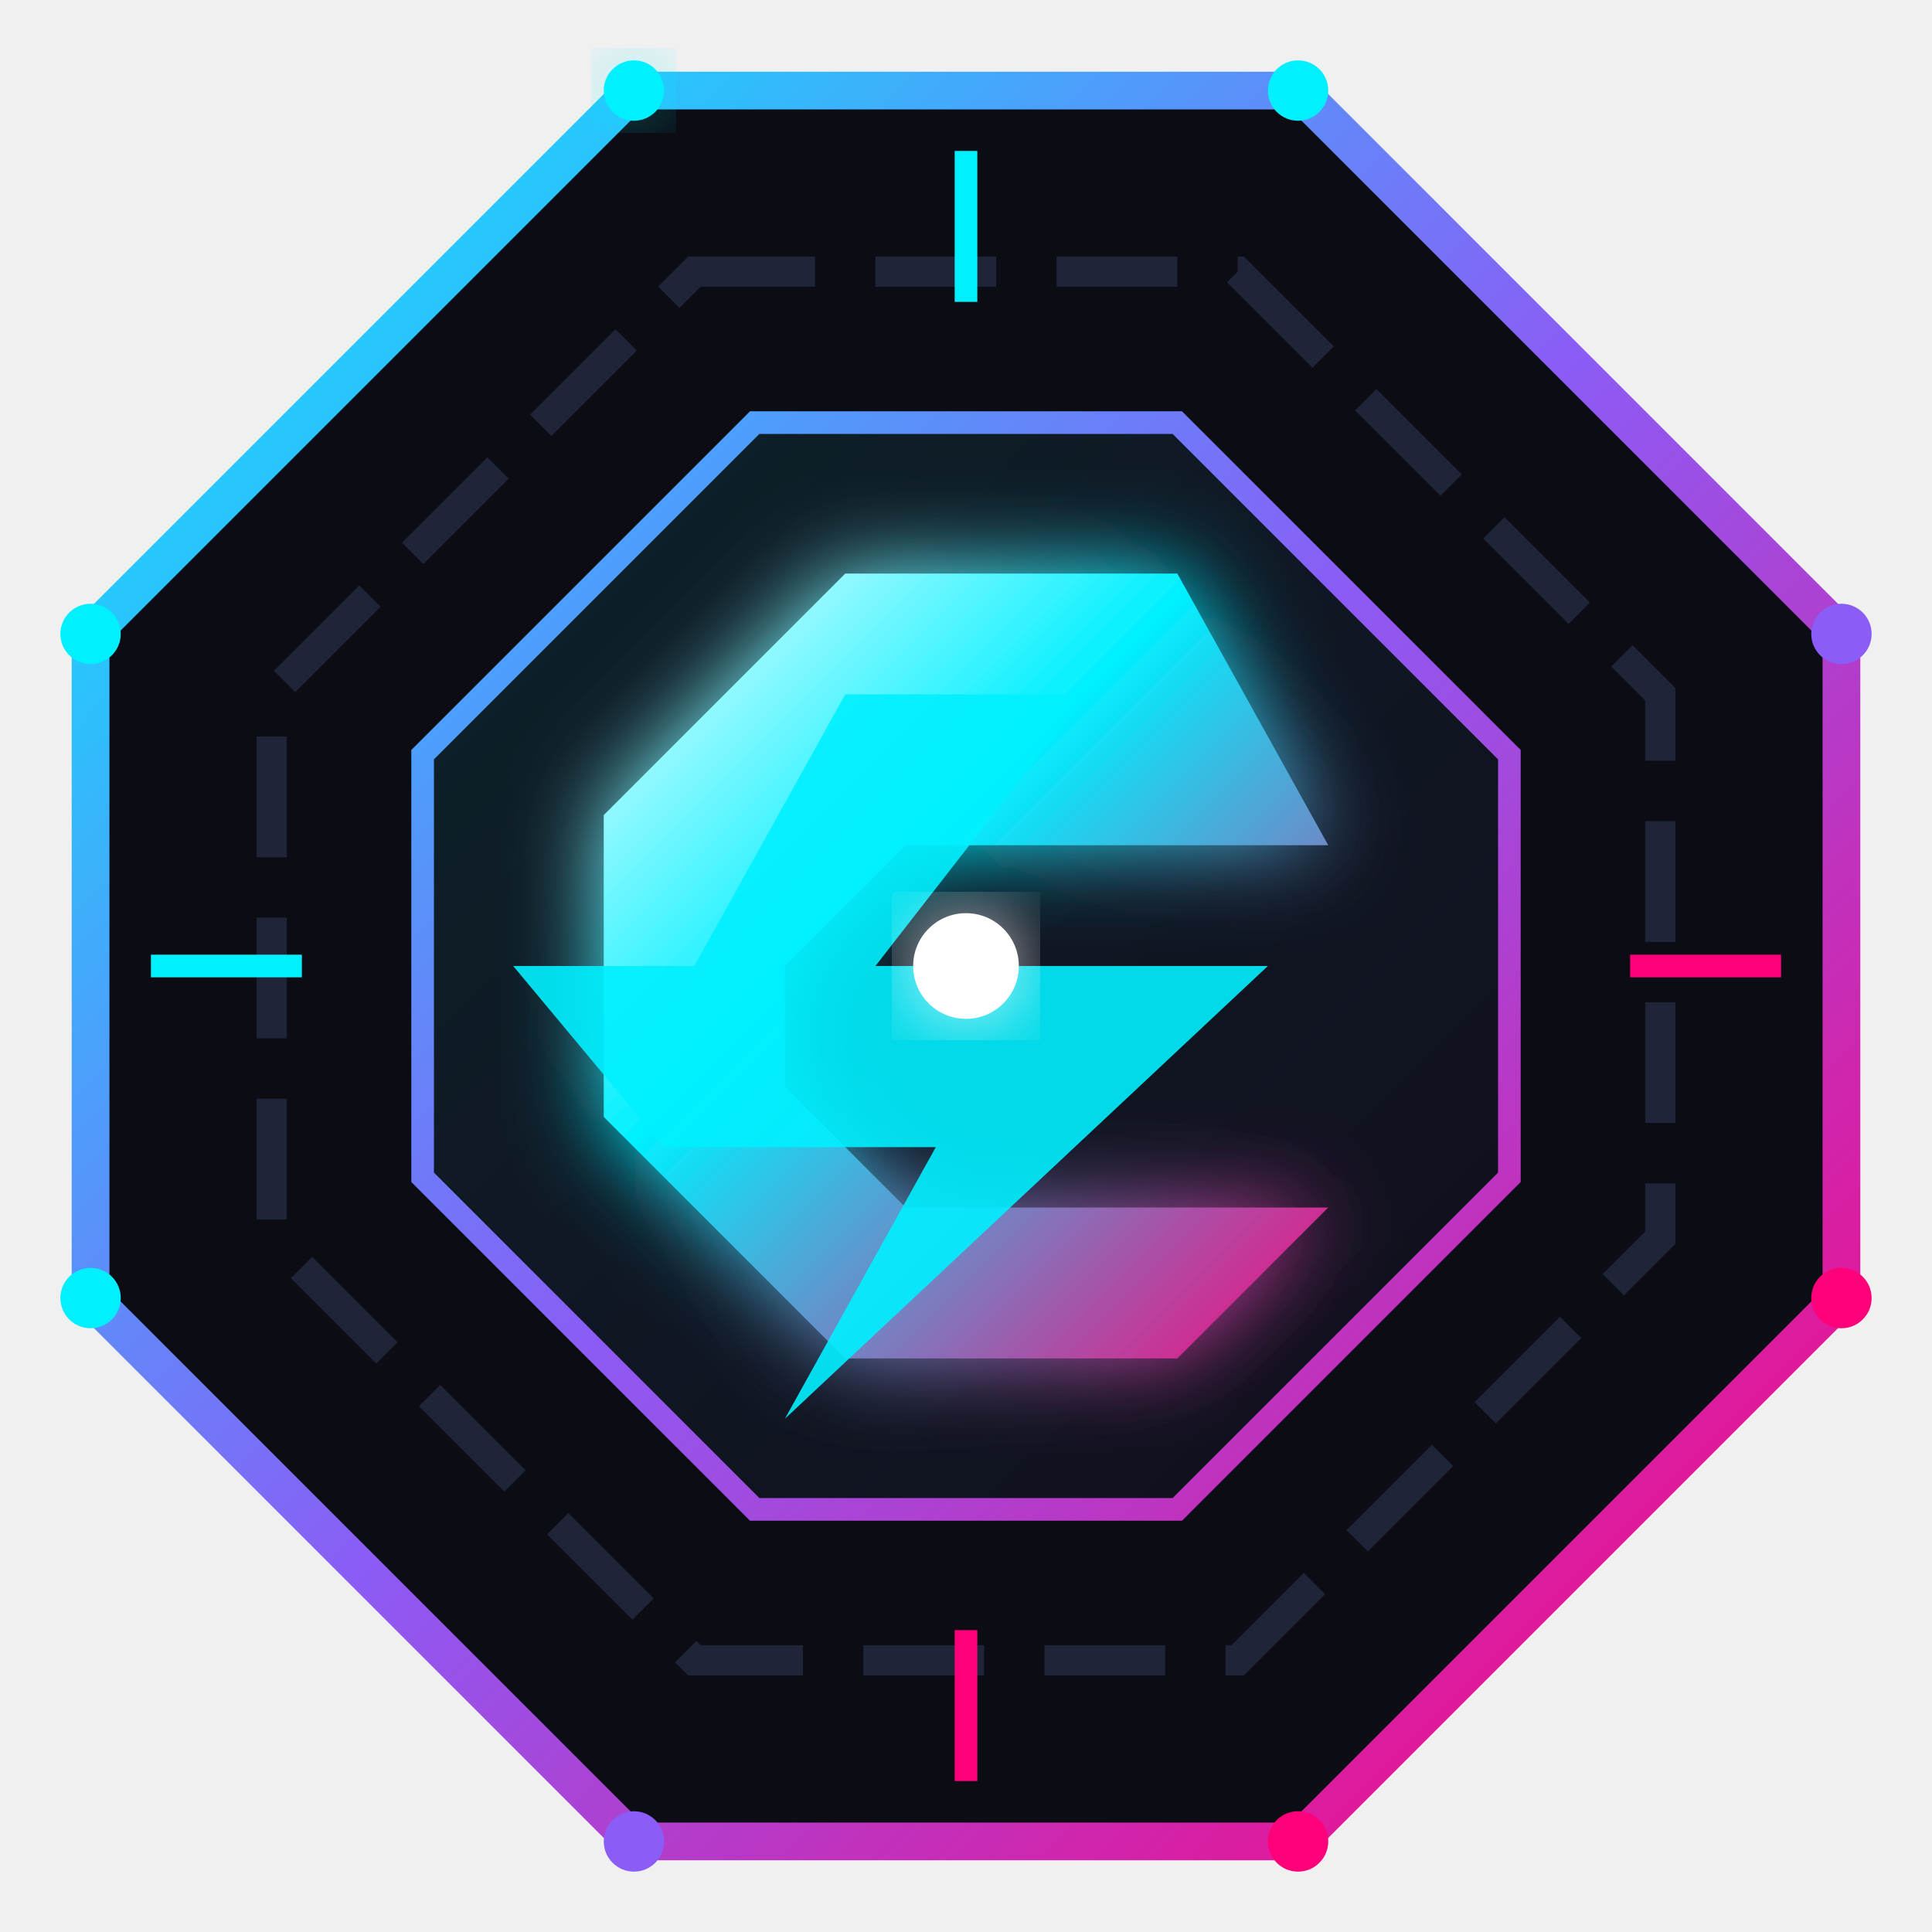
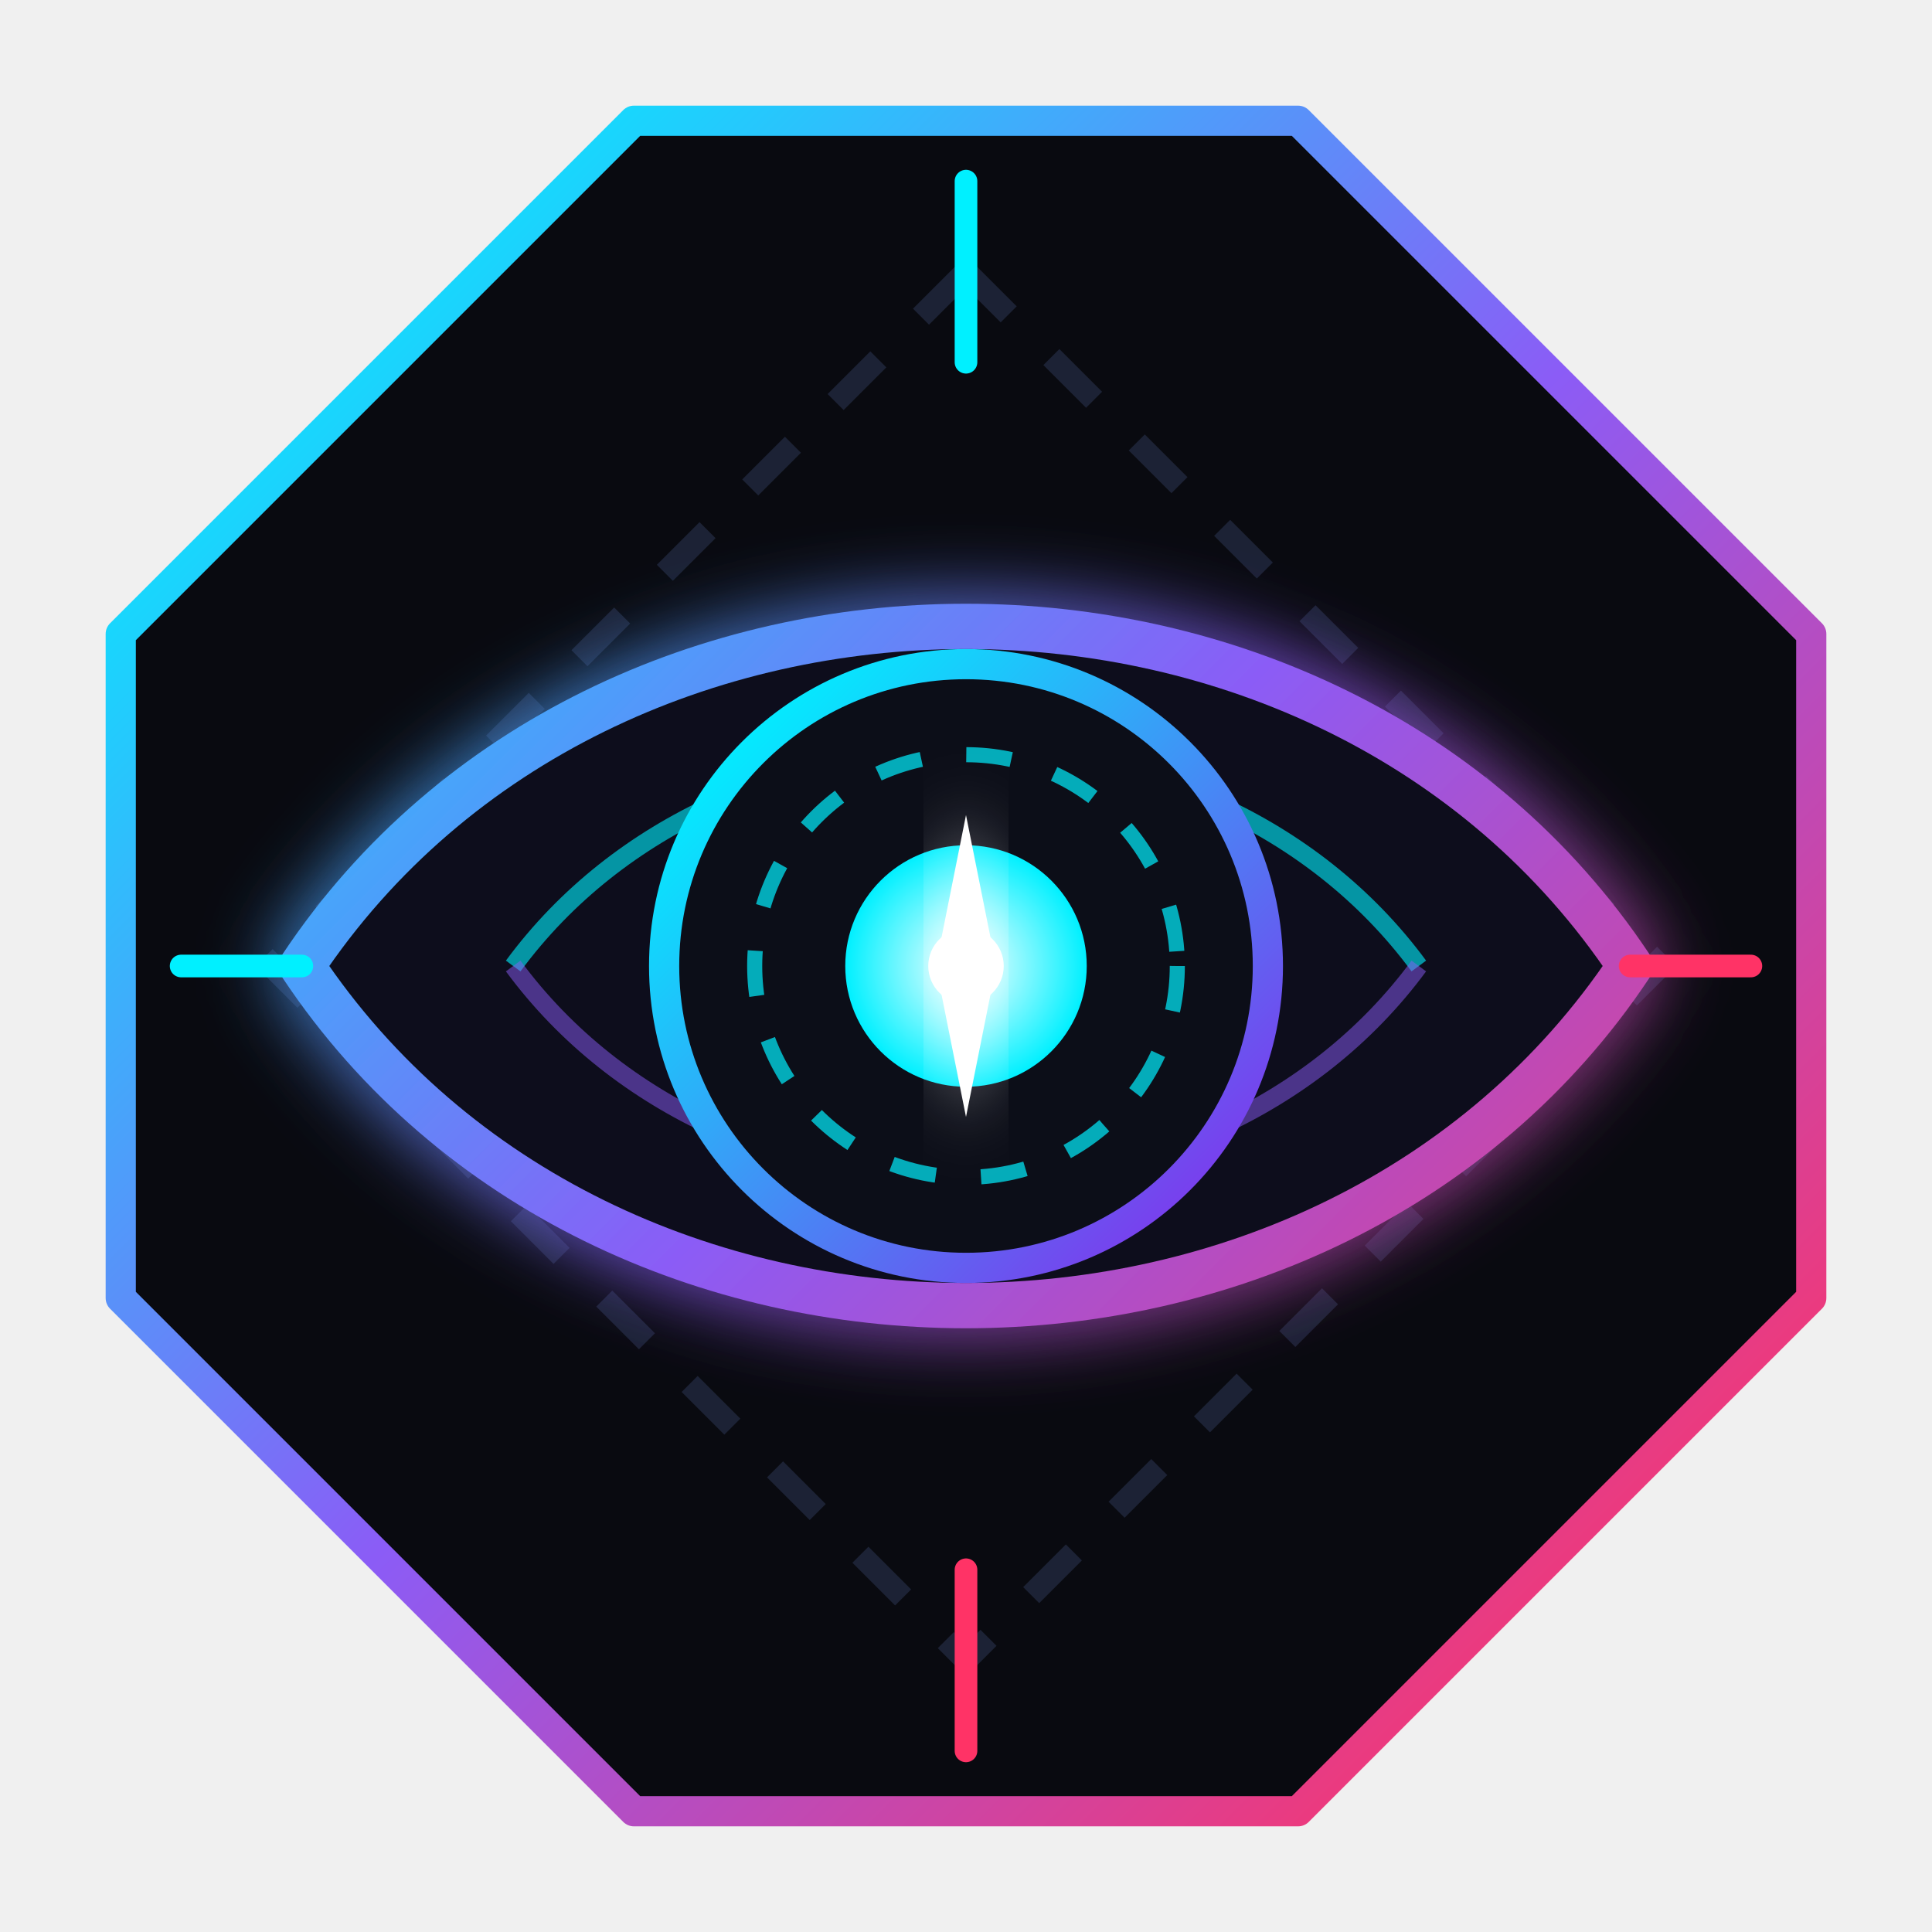
<svg xmlns="http://www.w3.org/2000/svg" viewBox="0 0 128 128" fill="none">
  <defs>
-     <linearGradient id="cipherGrad" x1="8" y1="8" x2="120" y2="120" gradientUnits="userSpaceOnUse">
+     <linearGradient id="eyeGrad" x1="16" y1="16" x2="112" y2="112" gradientUnits="userSpaceOnUse">
      <stop offset="0%" stop-color="#00f0ff" />
      <stop offset="50%" stop-color="#8b5cf6" />
-       <stop offset="100%" stop-color="#ff007a" />
+       <stop offset="100%" stop-color="#ff3366" />
    </linearGradient>
-     <linearGradient id="innerGlow" x1="28" y1="28" x2="100" y2="100" gradientUnits="userSpaceOnUse">
-       <stop offset="0%" stop-color="#00f0ff" stop-opacity="0.8" />
-       <stop offset="100%" stop-color="#8b5cf6" stop-opacity="0.3" />
+     <linearGradient id="irisGrad" x1="48" y1="48" x2="80" y2="80" gradientUnits="userSpaceOnUse">
+       <stop offset="0%" stop-color="#00f0ff" />
+       <stop offset="100%" stop-color="#7c3aed" />
    </linearGradient>
-     <linearGradient id="strikeVector" x1="38" y1="38" x2="90" y2="90" gradientUnits="userSpaceOnUse">
+     <radialGradient id="pupilGlow" cx="64" cy="64" r="16" gradientUnits="userSpaceOnUse">
      <stop offset="0%" stop-color="#ffffff" />
-       <stop offset="40%" stop-color="#00f0ff" />
-       <stop offset="100%" stop-color="#ff007a" />
-     </linearGradient>
-     <filter id="neonBloom" x="-20%" y="-20%" width="140%" height="140%">
-       <feGaussianBlur stdDeviation="3" result="blur" />
+       <stop offset="50%" stop-color="#00f0ff" />
+       <stop offset="100%" stop-color="#0a0d14" />
+     </radialGradient>
+     <filter id="eyeBloom" x="-20%" y="-20%" width="140%" height="140%">
+       <feGaussianBlur stdDeviation="2.5" result="blur" />
      <feMerge>
        <feMergeNode in="blur" />
        <feMergeNode in="SourceGraphic" />
      </feMerge>
    </filter>
  </defs>
-   <path d="M42 6h44l36 36v44l-36 36H42L6 86V42Z" fill="#0c0d14" />
-   <path d="M42 6h44l36 36v44l-36 36H42L6 86V42Z" stroke="url(#cipherGrad)" stroke-width="2.5" stroke-linejoin="round" />
-   <circle cx="42" cy="6" r="2" fill="#00f0ff" filter="url(#neonBloom)" />
-   <circle cx="86" cy="6" r="2" fill="#00f0ff" />
-   <circle cx="122" cy="42" r="2" fill="#8b5cf6" />
-   <circle cx="122" cy="86" r="2" fill="#ff007a" />
-   <circle cx="86" cy="122" r="2" fill="#ff007a" />
-   <circle cx="42" cy="122" r="2" fill="#8b5cf6" />
-   <circle cx="6" cy="86" r="2" fill="#00f0ff" />
-   <circle cx="6" cy="42" r="2" fill="#00f0ff" />
-   <path d="M46 18h36l28 28v36l-28 28H46L18 82V46Z" stroke="#1f2438" stroke-width="2" stroke-dasharray="8 4" />
-   <path d="M50 28h28l22 22v28l-22 22H50L28 78V50Z" fill="url(#innerGlow)" fill-opacity="0.12" stroke="url(#cipherGrad)" stroke-width="1.5" />
-   <path d="M78 38H56L40 54v20l16 16h22l10-10H60l-8-8v-8l8-8h28Z" fill="url(#strikeVector)" filter="url(#neonBloom)" />
-   <path d="M34 64h12l10-18h16l-14 18h26l-32 30 10-18H44Z" fill="#00f0ff" fill-opacity="0.9" />
-   <line x1="64" y1="10" x2="64" y2="20" stroke="#00f0ff" stroke-width="1.5" />
-   <line x1="64" y1="108" x2="64" y2="118" stroke="#ff007a" stroke-width="1.5" />
-   <line x1="10" y1="64" x2="20" y2="64" stroke="#00f0ff" stroke-width="1.5" />
-   <line x1="108" y1="64" x2="118" y2="64" stroke="#ff007a" stroke-width="1.5" />
-   <circle cx="64" cy="64" r="3.5" fill="#ffffff" filter="url(#neonBloom)" />
+   <path d="M42 8h44l34 34v44l-34 34H42L8 86V42Z" fill="#090a10" stroke="url(#eyeGrad)" stroke-width="2" stroke-linejoin="round" />
+   <polygon points="64,18 110,64 64,110 18,64" stroke="#1c2235" stroke-width="1.5" stroke-dasharray="4 4" />
+   <path d="M20 64 C 40 34, 88 34, 108 64 C 88 94, 40 94, 20 64 Z" stroke="url(#eyeGrad)" stroke-width="3" fill="#0d101a" stroke-linejoin="round" filter="url(#eyeBloom)" />
+   <path d="M34 64 C 48 45, 80 45, 94 64" stroke="#00f0ff" stroke-width="1.2" stroke-opacity="0.6" />
+   <path d="M34 64 C 48 83, 80 83, 94 64" stroke="#8b5cf6" stroke-width="1.2" stroke-opacity="0.5" />
+   <circle cx="64" cy="64" r="20" stroke="url(#irisGrad)" stroke-width="2" fill="#0c0e18" />
+   <circle cx="64" cy="64" r="14" stroke="#00f0ff" stroke-width="1" stroke-dasharray="3 3" stroke-opacity="0.7" />
+   <circle cx="64" cy="64" r="8" fill="url(#pupilGlow)" />
+   <path d="M64 54 L66 64 L64 74 L62 64 Z" fill="#ffffff" filter="url(#eyeBloom)" />
+   <circle cx="64" cy="64" r="2.5" fill="#ffffff" />
+   <line x1="64" y1="12" x2="64" y2="24" stroke="#00f0ff" stroke-width="1.5" stroke-linecap="round" />
+   <line x1="64" y1="104" x2="64" y2="116" stroke="#ff3366" stroke-width="1.5" stroke-linecap="round" />
+   <line x1="12" y1="64" x2="20" y2="64" stroke="#00f0ff" stroke-width="1.5" stroke-linecap="round" />
+   <line x1="108" y1="64" x2="116" y2="64" stroke="#ff3366" stroke-width="1.5" stroke-linecap="round" />
</svg>
